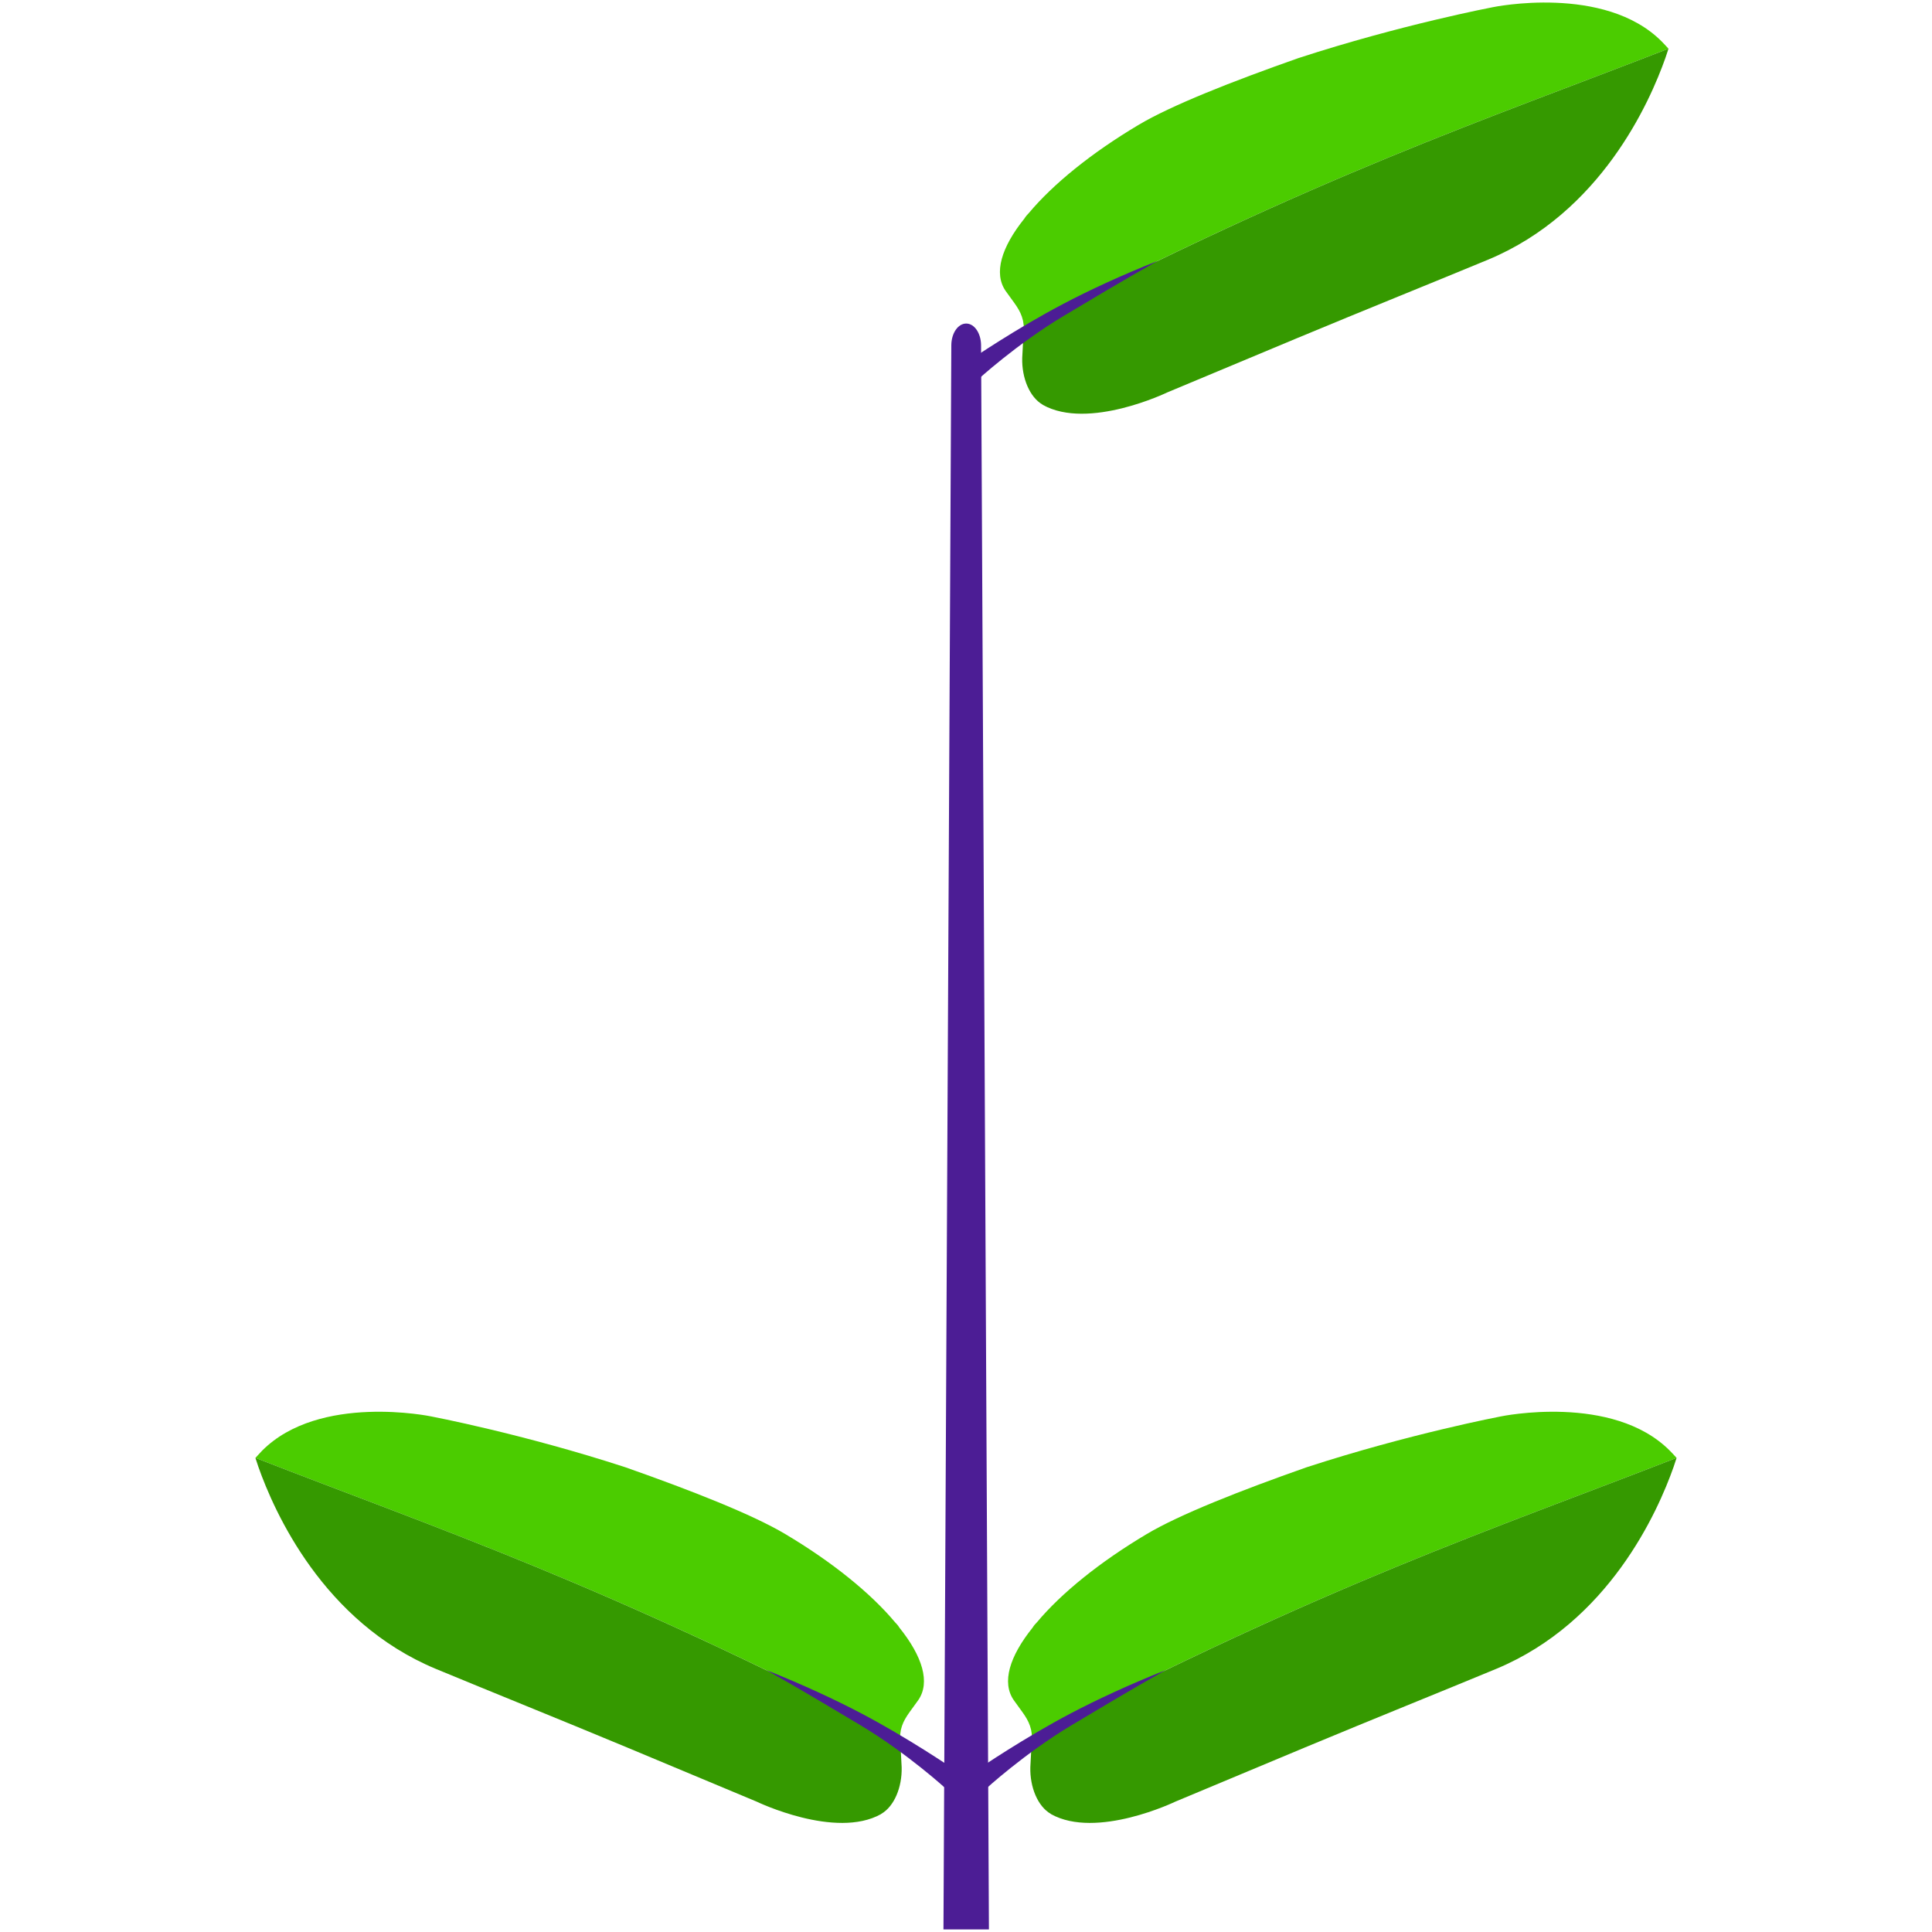
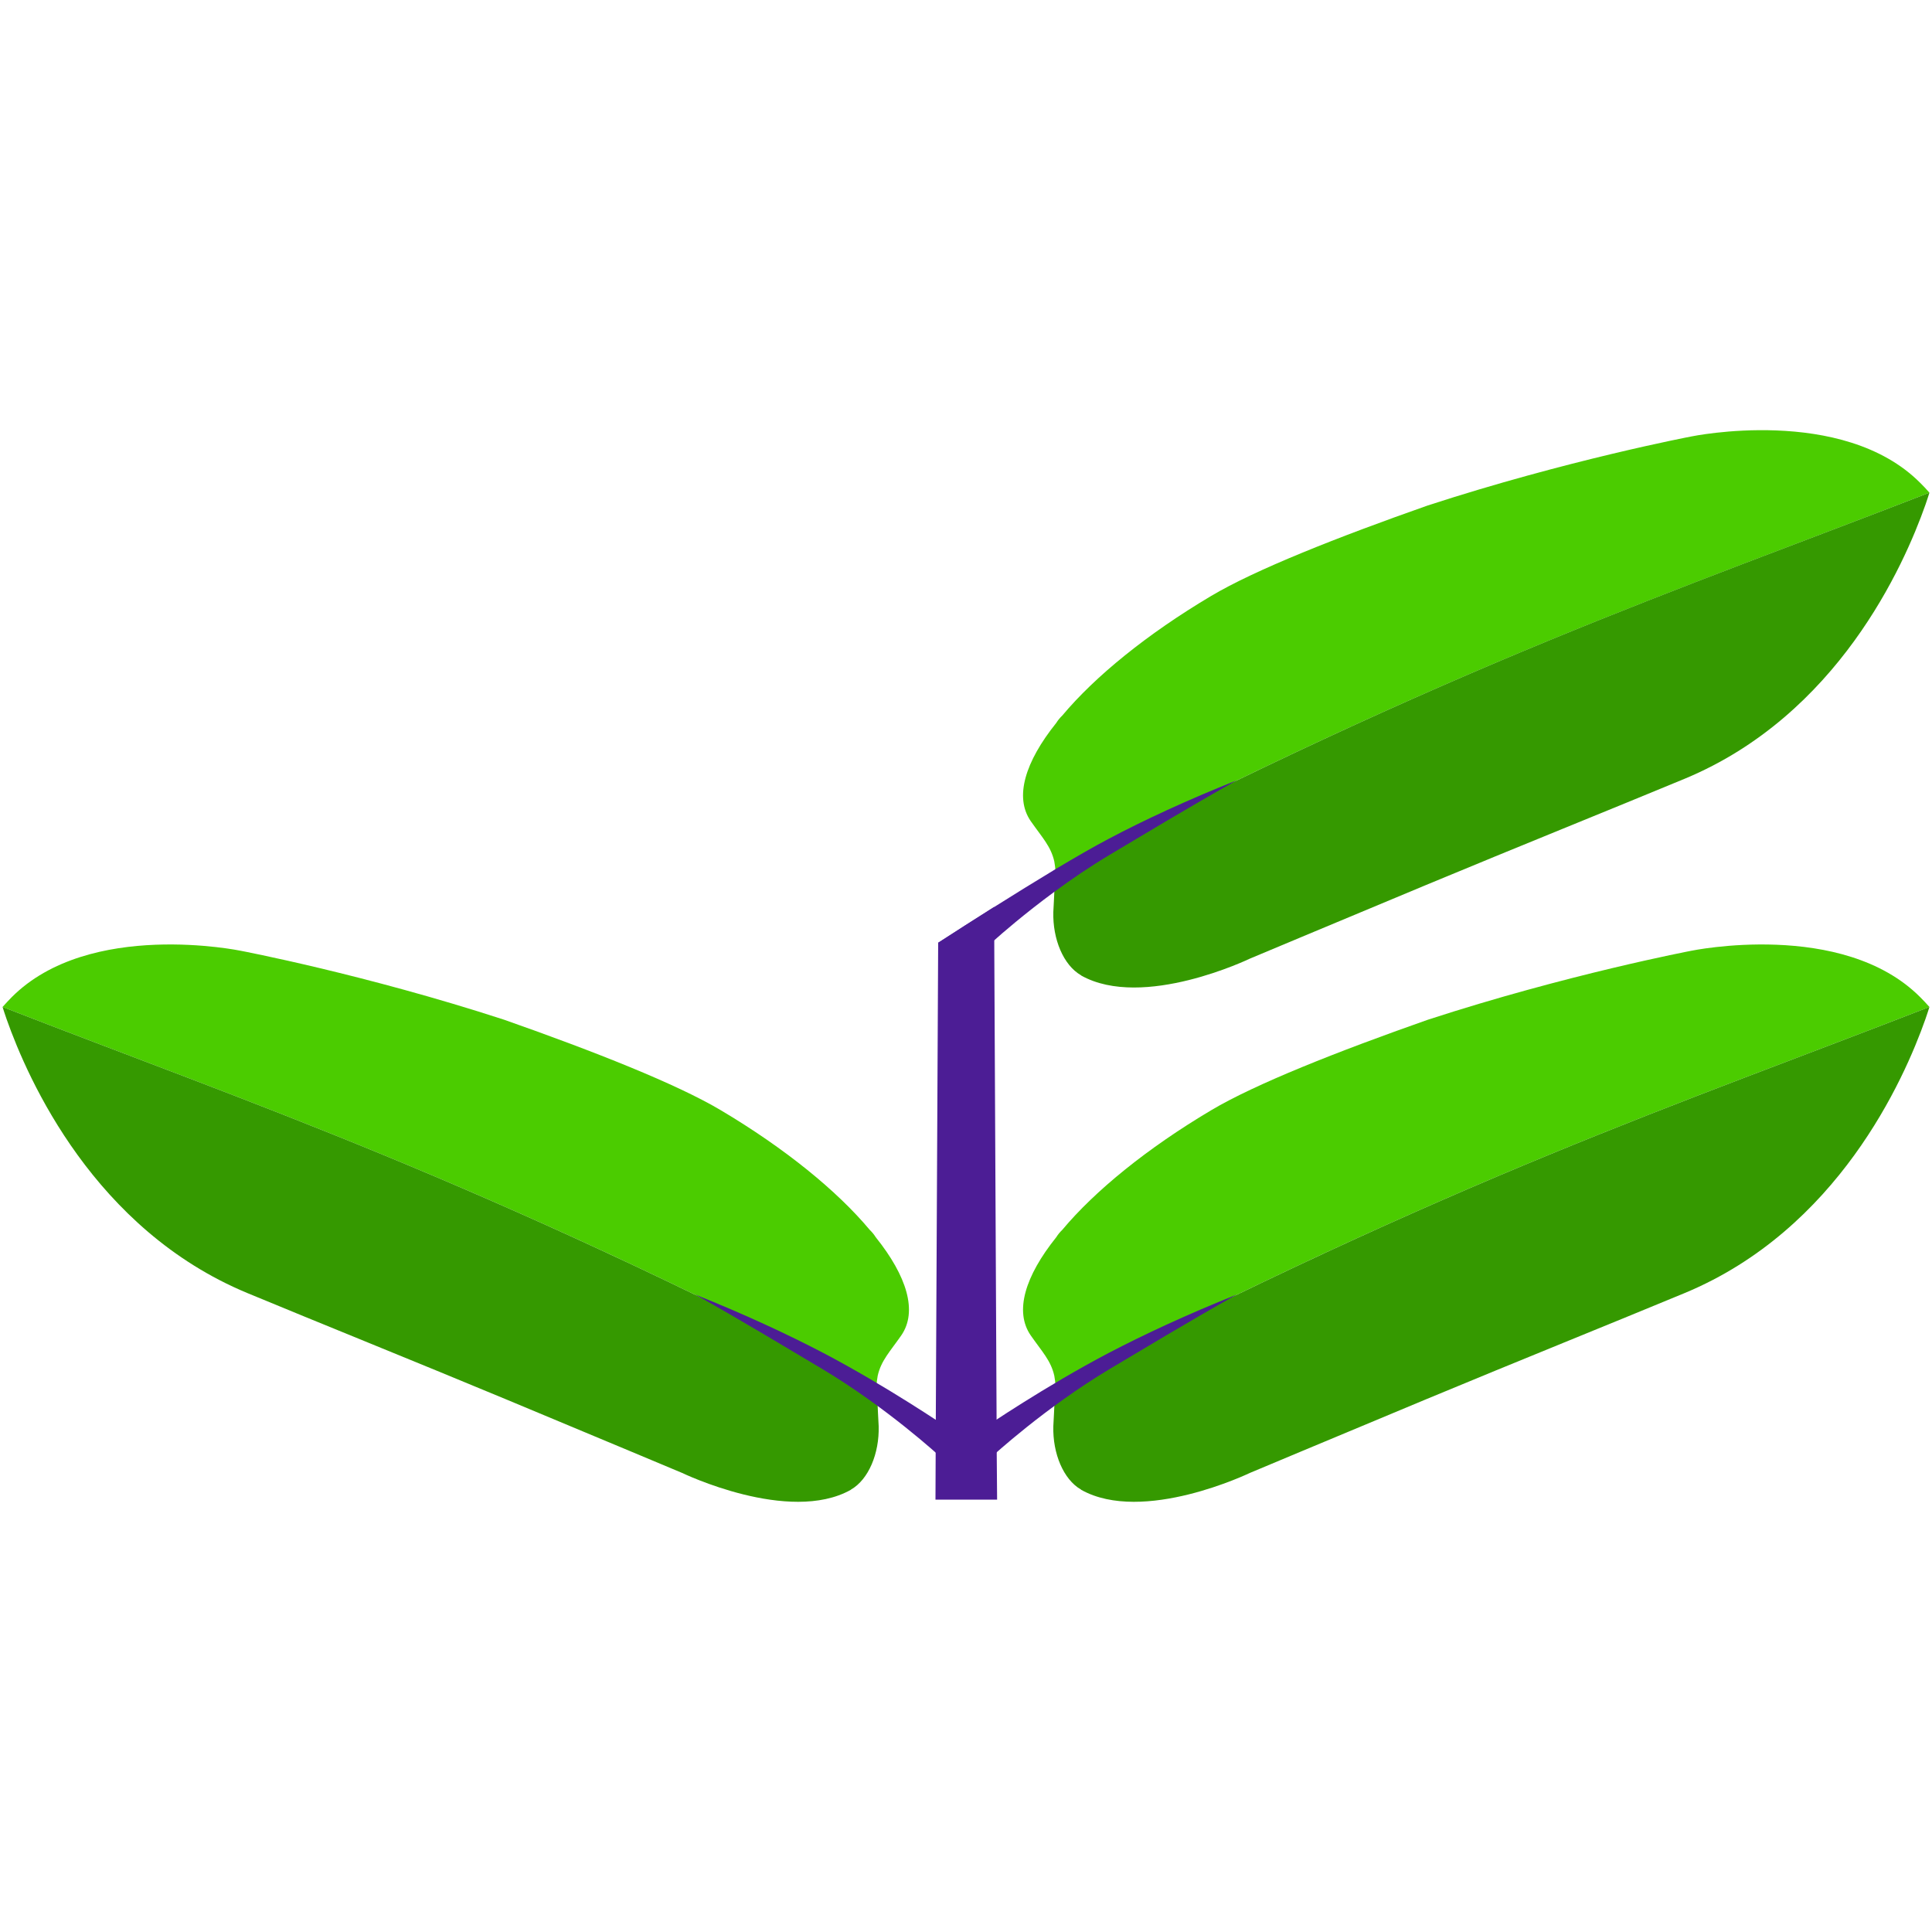
<svg xmlns="http://www.w3.org/2000/svg" version="1.1" id="Layer_1" x="0px" y="0px" viewBox="0 0 3000 3000" style="enable-background:new 0 0 3000 3000;" xml:space="preserve">
  <style type="text/css">
	.st0{fill:#4C1D95;}
	.st1{fill:#4BCC00;}
	.st2{fill:#359900;}
</style>
  <g>
-     <path class="st0" d="M1535.6,2996H1465l12.2-2460.1c0.2-18.6,10.4-33.5,23.1-33.5c12.7,0,22.9,14.9,23.1,33.5L1535.6,2996z" />
+ </g>
+   <g>
+     <path class="st0" d="M1548.3,2328.6h-95.7l0.3-72.8l0.2-50.9l3.6-725.6l0.1-15.5c0.6-0.4,1.3-0.9,2.1-1.3   c11.4-7.4,25.2-16.3,40.4-26c13.8-8.8,28.7-18.3,44.4-28.2l0.2,51.7l0,5.3l0.1,24.3l3.5,714.8l0.2,50.6L1548.3,2328.6z" />
    <g>
-       <path class="st1" d="M2590.8,75.6c-287.1,111.8-541.1,195-1000.8,433.9c-0.4-4.2-0.8-8.1-1.5-11.6c-3.9-17.3-13.9-27.4-27-46.2    c-18.9-27.4-6.6-67.8,29.3-112.5c1.9-3.1,4.2-5.8,6.9-8.5c37.4-44.7,97.1-93.3,170.3-136.8c50.5-30.1,144.9-67.4,248.2-103.7    c159.5-52,301.7-79,301.7-79s173.4-36.2,262.4,53.2C2583.8,67.9,2587.3,71.8,2590.8,75.6z" />
-       <path class="st2" d="M2590.8,75.6c-1.2,3.9-2.7,8.5-4.6,13.9c-24.7,70.1-100.6,240.9-275.5,313.7    c-81.7,33.9-190.8,77.8-296.4,121.8c-115.6,48.2-201.9,84.4-201.9,84.4s-122.2,59-193.1,19.3c0-0.4-0.4-0.4-0.4-0.4    c-20-11.6-32.4-41.2-31.6-72.4c0.4-8.9,1.2-20.4,1.5-30.1c0.8-7.7,1.2-13.9,1.2-16.2C2049.7,270.6,2303.7,187.4,2590.8,75.6z" />
-       <path class="st0" d="M1650.8,472c-72.8,38.2-141.4,85-141.4,85l7.9,33.5c0,0,60.6-55.8,134.5-100c37.9-22.5,88.2-53,145.8-85.4    C1741.1,427.5,1690.8,450.9,1650.8,472z" />
+       <path class="st1" d="M2996,765c-389.3,151.6-733.6,264.4-1356.9,588.3c-0.5-5.7-1.1-11-2-15.7c-5.3-23.5-18.8-37.1-36.6-62.6    c-25.6-37.1-8.9-91.9,39.7-152.5c2.6-4.2,5.7-7.9,9.4-11.5c50.7-60.6,131.6-126.5,230.9-185.5c68.5-40.8,196.5-91.4,336.5-140.6    c216.3-70.5,409-107.1,409-107.1s235.1-49.1,355.8,72.1C2986.5,754.4,2991.3,759.7,2996,765z" />
+       <path class="st2" d="M2996,765c-1.6,5.3-3.7,11.5-6.2,18.8c-33.5,95-136.4,326.6-373.5,425.3c-110.8,46-258.7,105.5-401.9,165.1    c-156.7,65.3-273.7,114.4-273.7,114.4s-165.7,80-261.8,26.2c0-0.5-0.5-0.5-0.5-0.5c-27.1-15.7-43.9-55.9-42.8-98.2    c0.5-12.1,1.6-27.7,2-40.8c1.1-10.4,1.6-18.8,1.6-22C2262.4,1029.4,2606.7,916.4,2996,765z" />
+       <path class="st0" d="M1920.6,1211.6c-0.8,0.5-1.6,0.9-2.5,1.4c0,0-0.1,0-0.1,0.1c-0.2,0.1-0.4,0.2-0.6,0.3c-0.1,0-0.2,0.1-0.3,0.2    c-0.2,0.1-0.4,0.2-0.6,0.3c-76.5,43.1-143,83.5-193.5,113.5c-30.9,18.5-60.2,38.5-85.7,57.3c-47.4,34.9-82.5,65.6-93.2,75.2    c-2.2,2-3.4,3.1-3.4,3.1l-50,9.7l-33.8,6.6l0.1-15.5c0.6-0.4,1.3-0.9,2.1-1.3c11.4-7.4,25.2-16.3,40.4-26    c13.8-8.8,28.7-18.3,44.4-28.2c30.6-19.3,63.8-39.8,95.1-58.7c30.6-18.3,59.5-35,82.8-47.2    C1775.8,1273.7,1844,1242.1,1920.6,1211.6z" />
    </g>
    <g>
-       <path class="st1" d="M2603.4,2263.8c-287.1,111.8-541.1,195-1000.8,433.9c-0.4-4.2-0.8-8.1-1.5-11.6c-3.9-17.3-13.9-27.4-27-46.2    c-18.9-27.4-6.6-67.8,29.3-112.5c1.9-3.1,4.2-5.8,6.9-8.5c37.4-44.7,97.1-93.3,170.3-136.8c50.5-30.1,144.9-67.4,248.2-103.7    c159.5-52,301.7-79,301.7-79s173.4-36.2,262.4,53.2C2596.4,2256.1,2599.9,2259.9,2603.4,2263.8z" />
-       <path class="st2" d="M2603.4,2263.8c-1.2,3.9-2.7,8.5-4.6,13.9c-24.7,70.1-100.6,240.9-275.5,313.7    c-81.7,33.9-190.8,77.8-296.4,121.8c-115.6,48.2-201.9,84.4-201.9,84.4s-122.2,59-193.1,19.3c0-0.4-0.4-0.4-0.4-0.4    c-20-11.6-32.4-41.2-31.6-72.4c0.4-8.9,1.2-20.4,1.5-30.1c0.8-7.7,1.2-13.9,1.2-16.2C2062.3,2458.8,2316.3,2375.6,2603.4,2263.8z" />
-       <path class="st0" d="M1663.4,2660.1c-72.8,38.2-141.4,85-141.4,85l7.9,33.5c0,0,60.6-55.8,134.5-100c37.9-22.5,88.2-53,145.8-85.4    C1753.7,2615.7,1703.4,2639.1,1663.4,2660.1z" />
+       <path class="st1" d="M2996,1563.6c-389.3,151.6-733.6,264.4-1356.9,588.3c-0.5-5.7-1.1-11-2-15.7c-5.3-23.5-18.8-37.1-36.6-62.6    c-25.6-37.1-8.9-91.9,39.7-152.5c2.6-4.2,5.7-7.9,9.4-11.5c50.7-60.6,131.6-126.5,230.9-185.5c68.5-40.8,196.5-91.4,336.5-140.6    c216.3-70.5,409-107.1,409-107.1s235.1-49.1,355.8,72.1C2986.5,1553.2,2991.3,1558.3,2996,1563.6z" />
+       <path class="st2" d="M2996,1563.6c-1.6,5.3-3.7,11.5-6.2,18.8c-33.5,95-136.4,326.6-373.5,425.3    c-110.8,46-258.7,105.5-401.9,165.1c-156.7,65.3-273.7,114.4-273.7,114.4s-165.7,80-261.8,26.2c0-0.5-0.5-0.5-0.5-0.5    c-27.1-15.7-43.9-55.9-42.8-98.2c0.5-12.1,1.6-27.7,2-40.8c1.1-10.4,1.6-18.8,1.6-22C2262.4,1828,2606.7,1715.2,2996,1563.6z" />
+       <path class="st0" d="M1721.5,2100.9c-98.7,51.8-191.7,115.2-191.7,115.2l10.7,45.4c0,0,82.2-75.7,182.4-135.6    c51.4-30.5,119.6-71.9,197.7-115.8C1844,2040.7,1775.8,2072.5,1721.5,2100.9z" />
    </g>
    <g>
-       <path class="st1" d="M396.6,2263.8c287.1,111.8,541.1,195,1000.8,433.9c0.4-4.2,0.8-8.1,1.5-11.6c3.9-17.3,13.9-27.4,27-46.2    c18.9-27.4,6.6-67.8-29.3-112.5c-1.9-3.1-4.2-5.8-6.9-8.5c-37.4-44.7-97.1-93.3-170.3-136.8c-50.5-30.1-144.9-67.4-248.2-103.7    c-159.5-52-301.7-79-301.7-79S496,2163.2,407,2252.6C403.6,2256.1,400.1,2259.9,396.6,2263.8z" />
-       <path class="st2" d="M396.6,2263.8c1.2,3.9,2.7,8.5,4.6,13.9c24.7,70.1,100.6,240.9,275.5,313.7c81.7,33.9,190.8,77.8,296.4,121.8    c115.6,48.2,201.9,84.4,201.9,84.4s122.2,59,193.1,19.3c0-0.4,0.4-0.4,0.4-0.4c20-11.6,32.4-41.2,31.6-72.4    c-0.4-8.9-1.2-20.4-1.5-30.1c-0.8-7.7-1.2-13.9-1.2-16.2C937.7,2458.8,683.7,2375.6,396.6,2263.8z" />
-       <path class="st0" d="M1336.6,2660.1c72.8,38.2,141.4,85,141.4,85l-7.9,33.5c0,0-60.6-55.8-134.5-100    c-37.9-22.5-88.2-53-145.8-85.4C1246.3,2615.7,1296.6,2639.1,1336.6,2660.1z" />
+       <path class="st1" d="M4,1563.6c389.3,151.6,733.6,264.4,1356.9,588.3c0.5-5.7,1.1-11,2-15.7c5.3-23.5,18.8-37.1,36.6-62.6    c25.6-37.1,8.9-91.9-39.7-152.5c-2.6-4.2-5.7-7.9-9.4-11.5c-50.7-60.6-131.6-126.5-230.9-185.5c-68.5-40.8-196.5-91.4-336.5-140.6    c-216.3-70.5-409-107.1-409-107.1s-235.2-49.1-355.9,72.1C13.5,1553.2,8.7,1558.3,4,1563.6z" />
+       <path class="st2" d="M4,1563.6c1.6,5.3,3.7,11.5,6.2,18.8c33.5,95,136.4,326.6,373.5,425.3c110.8,46,258.7,105.5,401.9,165.1    c156.7,65.3,273.7,114.4,273.7,114.4s165.7,80,261.8,26.2c0-0.5,0.5-0.5,0.5-0.5c27.1-15.7,43.9-55.9,42.8-98.2    c-0.5-12.1-1.6-27.7-2-40.8c-1.1-10.4-1.6-18.8-1.6-22C737.6,1828,393.3,1715.2,4,1563.6z" />
+       <path class="st0" d="M1278.5,2100.9c98.7,51.8,191.7,115.2,191.7,115.2l-10.7,45.4c0,0-82.2-75.7-182.4-135.6    c-51.4-30.5-119.6-71.9-197.7-115.8C1156,2040.7,1224.2,2072.5,1278.5,2100.9z" />
    </g>
  </g>
</svg>
